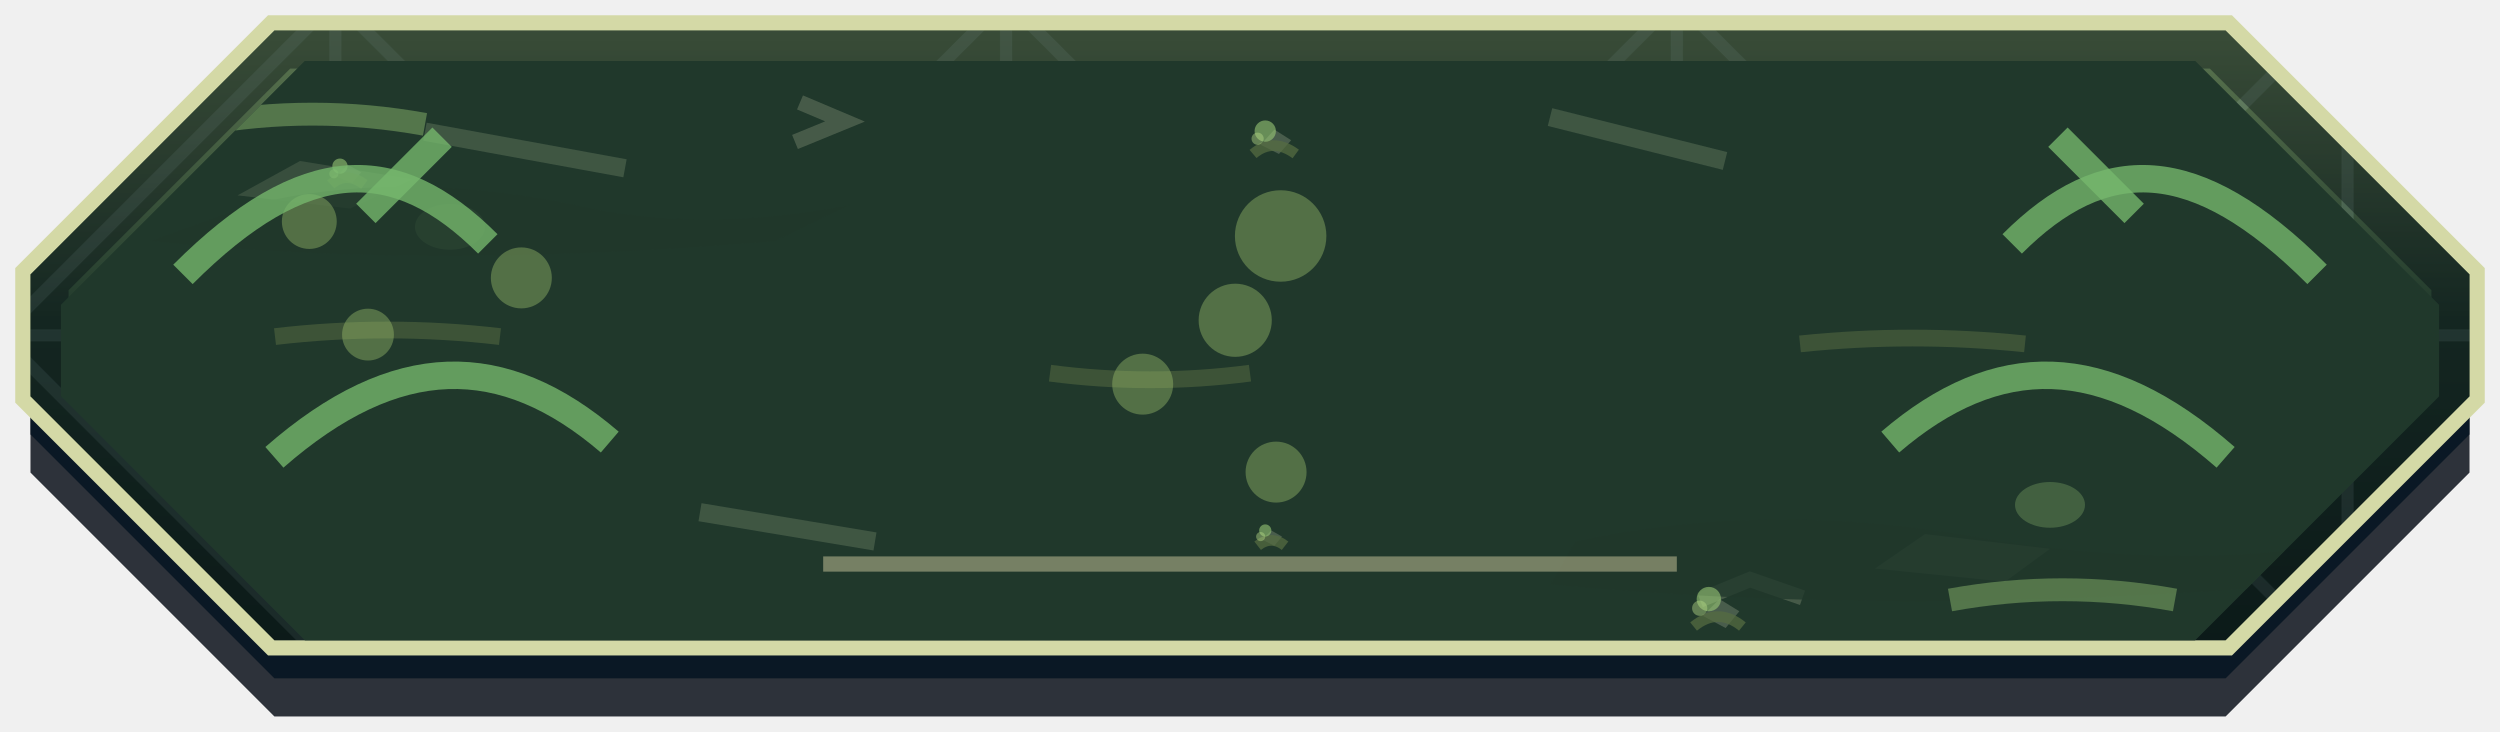
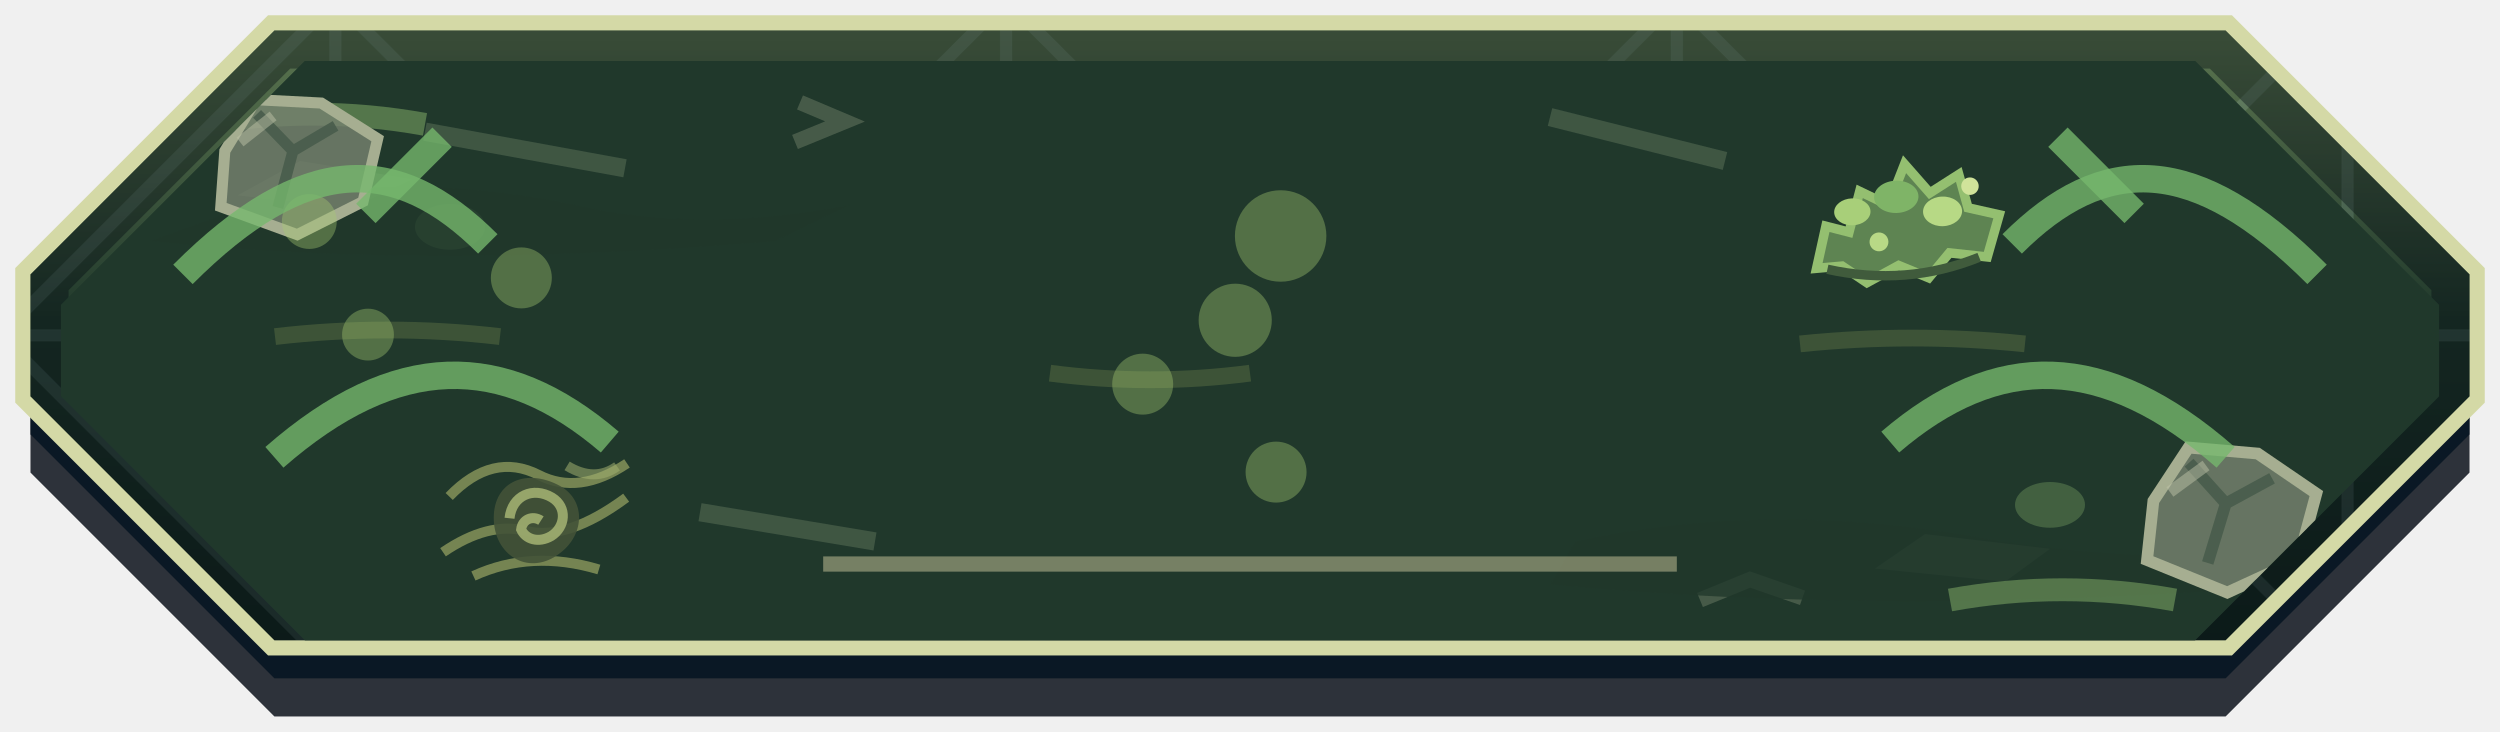
<svg xmlns="http://www.w3.org/2000/svg" width="328" height="96" viewBox="0 0 164 48" role="img" aria-label="M7 badge normal" data-style="m11-enchanted-forest@0.1.0" data-geometry-shape="chamfered-angular" data-corner-radius="2" data-end-cap-depth="16">
  <defs>
    <linearGradient id="m11-badge-164x48-normal-plate" x1="0" y1="0" x2="0" y2="1">
      <stop offset="0" stop-color="#5C7650" />
      <stop offset=".48" stop-color="#20382B" />
      <stop offset="1" stop-color="#13251E" />
    </linearGradient>
    <linearGradient id="m11-badge-164x48-normal-primary" x1="0" y1="0" x2="0" y2="1">
      <stop offset="0" stop-color="#F1E8C8" />
      <stop offset=".45" stop-color="#66D9B2" />
      <stop offset="1" stop-color="#2A856F" />
    </linearGradient>
    <linearGradient id="m11-badge-164x48-normal-energy" x1="0" y1="0" x2="1" y2="0">
      <stop offset="0" stop-color="#B8E0A5" stop-opacity="0" />
      <stop offset=".5" stop-color="#B8E0A5" stop-opacity=".86" />
      <stop offset="1" stop-color="#B8E0A5" stop-opacity="0" />
    </linearGradient>
    <pattern id="m11-badge-164x48-normal-grain" width="28" height="28" patternUnits="userSpaceOnUse">
      <circle cx="5" cy="7" r=".6" fill="#FFFFFF" fill-opacity=".12" />
      <circle cx="20" cy="15" r=".45" fill="#061321" fill-opacity=".2" />
    </pattern>
    <pattern id="m11-badge-164x48-normal-plate-pattern" width="44" height="44" patternUnits="userSpaceOnUse">
      <path d="M0 22H44M22 0V44M0 22L22 0 44 22 22 44Z" fill="none" stroke="#D8FBFF" stroke-opacity=".12" stroke-width=".8" />
    </pattern>
    <mask id="m11-badge-164x48-normal-mask">
      <path d="M18 2H146L162 18V26L146 42H18L2 26V18Z" fill="white" />
    </mask>
  </defs>
  <g opacity="1">
    <g id="m11-badge-164x48-normal-outer-shadow" data-layer="outer-shadow" transform="translate(0 5)">
      <path d="M18 2H146L162 18V26L146 42H18L2 26V18Z" fill="#020812" opacity=".82" />
    </g>
    <g id="m11-badge-164x48-normal-connected-depth" data-layer="connected-depth" transform="translate(0 2.5)">
      <path d="M18 2H146L162 18V26L146 42H18L2 26V18Z" fill="#071522" opacity=".9" />
    </g>
    <g id="m11-badge-164x48-normal-outer-frame" data-layer="outer-frame">
      <path d="M18 2H146L162 18V26L146 42H18L2 26V18Z" fill="#071421" stroke="#D4D9A6" stroke-width="2" stroke-linejoin="miter" />
    </g>
    <g id="m11-badge-164x48-normal-inner-plate-fill" data-layer="inner-plate-fill">
      <path d="M18 2H146L162 18V26L146 42H18L2 26V18Z" fill="url(#m11-badge-164x48-normal-plate)" />
    </g>
    <g id="m11-badge-164x48-normal-surface-grain" data-layer="surface-grain" data-material-source="m8-ice-grain" mask="url(#m11-badge-164x48-normal-mask)">
      <rect width="164" height="48" fill="url(#m11-badge-164x48-normal-grain)" />
    </g>
    <g id="m11-badge-164x48-normal-surface-pattern" data-layer="surface-pattern" data-material-source="m8-crystal-facet-pattern" mask="url(#m11-badge-164x48-normal-mask)">
      <rect width="164" height="48" fill="url(#m11-badge-164x48-normal-plate-pattern)" />
    </g>
    <g id="m11-badge-164x48-normal-side-bevel-shade" data-layer="side-bevel-shade" mask="url(#m11-badge-164x48-normal-mask)">
      <path d="M18 2H146L162 18V26L146 42H18L2 26V18Z" fill="none" stroke="#020812" stroke-opacity=".38" stroke-width="5" />
    </g>
    <g id="m11-badge-164x48-normal-top-bevel-highlight" data-layer="top-bevel-highlight" mask="url(#m11-badge-164x48-normal-mask)">
      <path d="M26 8H138" stroke="#FFFFFF" stroke-opacity=".55" stroke-width="3" stroke-linecap="square" />
    </g>
    <g id="m11-badge-164x48-normal-cold-edge-accent" data-layer="cold-edge-accent" data-material-source="m8-cold-edge-accent" mask="url(#m11-badge-164x48-normal-mask)">
      <rect x="16" y="6" width="132" height="8" fill="url(#m11-badge-164x48-normal-energy)" />
    </g>
    <g id="m11-badge-164x48-normal-ornament-decal" data-layer="ornament-decal" data-material-source="m7-ornament-marks" mask="url(#m11-badge-164x48-normal-mask)">
      <path d="M24 35h16M124 35h16" stroke="#E6FCFF" stroke-opacity=".5" stroke-width="2" />
    </g>
    <g id="m11-badge-material-stack" data-layer="forest-material-stack" data-material-families="weathered-stone,dark-wood,moss-lichen">
      <path d="M20 4H144L160 20V26L144 42H20L4 26V20Z" fill="#20382B" />
    </g>
    <g id="m11-badge-material-detail" data-layer="forest-material-detail" data-material-channels="stone-chips,wood-grain,moss-mask" data-detail-scale="component">
      <path d="M27.88 8.64l13.12 2.4M101.68 7.68l11.48 2.88M45.92 33.6l11.48 1.92" stroke="#6B8063" stroke-width="1.2" stroke-opacity=".72" />
    </g>
    <g id="m11-badge-material-face-depth" data-layer="forest-material-face-depth" data-material-source="shared-face-geometry">
      <clipPath id="m11-badge-face-clip">
        <path d="M20 4H144L160 20V26L144 42H20L4 26V20Z" />
      </clipPath>
      <g clip-path="url(#m11-badge-face-clip)">
        <g data-layer="forest-weathered-stone">
          <path d="M19.68 10.56l7.38 1.2 -4.1 1.92 -7.38 -0.864ZM126.28 35.04l8.2 0.96 -2.952 2.16 -8.528 -0.864Z" fill="#7C8D70" fill-opacity=".45" />
          <path d="M52.48 6.72l2.952 1.248 -3.28 1.344M111.52 39.36l3.28 -1.344 3.444 1.2" fill="none" stroke="#9BA687" stroke-width="1" stroke-opacity=".55" />
        </g>
        <g data-layer="forest-dark-wood-grain">
          <path d="M18.04 22.08q7.38 -0.864 14.76 0M68.88 24.48q6.56 0.864 13.12 0M118.08 22.56q7.38 -0.768 14.76 0" fill="none" stroke="#72854C" stroke-width="1.1" stroke-opacity=".62" />
        </g>
        <g data-layer="forest-moss-growth-mask" fill="#9BCB78" fill-opacity=".48">
          <ellipse cx="29.52" cy="14.88" rx="2.296" ry="1.5" />
          <ellipse cx="134.48" cy="33.12" rx="2.296" ry="1.5" />
        </g>
      </g>
    </g>
    <g id="m11-badge-material-restraint" data-layer="forest-material-restraint" data-restraint="edge-anchored-low-opacity">
      <clipPath id="m11-badge-restraint-clip">
        <path d="M20 4H144L160 20V26L144 42H20L4 26V20Z" />
      </clipPath>
      <g clip-path="url(#m11-badge-restraint-clip)">
        <path d="M0 0H164V48H0Z" fill="#20382B" fill-opacity=".42" />
        <g data-layer="forest-moss-edge-anchor" fill="#20382B" fill-opacity=".78">
          <path d="M16.4 13.44q9.84 -2.4 21.32 0q8.2 1.92 18.04 -.01l-4.92 2.4q-22.96 1.92 -41 -.02Z" />
          <path d="M103.32 35.52q13.12 -2.88 27.88 -.01q13.12 1.92 22.96 -.03l-3.28 2.88q-26.24 2.16 -49.2 -.01Z" />
        </g>
        <path d="M13.12 8.16q7.38 -1.344 14.76 0M127.92 39.36q7.38 -1.344 14.76 0" fill="none" stroke="#9BCB78" stroke-width="1.5" stroke-opacity=".42" />
      </g>
    </g>
-     <g id="m11-badge-authored-material-clusters" data-layer="forest-authored-material-clusters" data-variation-seed="51731" data-cluster-count="4" data-cluster-scale="component">
+     <g id="m11-badge-authored-material-clusters" data-layer="forest-authored-material-clusters" data-material-families="stone,wood,moss" data-variation-seed="51731" data-cluster-count="4" data-cluster-scale="component" data-placement="component-aware">
      <clipPath id="m11-badge-cluster-clip">
        <path d="M20 4H144L160 20V26L144 42H20L4 26V20Z" />
      </clipPath>
      <g clip-path="url(#m11-badge-cluster-clip)">
-         <g data-layer="forest-authored-cluster" data-material-families="stone,wood,moss" transform="translate(83.9 9.2)">
-           <path d="M-1.2 0.3l0.9 -1.0l1.1 0.7l-0.8 0.9Z" fill="#71806A" fill-opacity=".52" />
-           <path d="M-1.7 0.9q1.3 -1.1 2.8 0" fill="none" stroke="#566D42" stroke-width="0.7" stroke-opacity=".72" />
-           <circle cx="-0.9" cy="-0.6" r="0.7" fill="#9BCB78" fill-opacity=".58" />
-           <circle cx="-1.4" cy="-0.1" r="0.4" fill="#B5D887" fill-opacity=".45" />
+         <g data-layer="forest-authored-cluster" data-cluster-kind="stone-chip" transform="translate(19.8 10.8) rotate(-4)">
+           <g data-layer="forest-stone-chip-cluster" data-material-family="stone" transform="scale(1.037)">
+             <path d="M-4.8-1.2l2.2-3.1 4.1.5 3.4 2.5-1.2 3.9-4.3 1.8-4.7-2.1Z" fill="#75816E" fill-opacity=".82" stroke="#A6AE91" stroke-width="0.70" />
+             <path d="M-2.6-3.4l2.1 2.5 2.8-1.4M-.5-.9l-1.2 3.5" fill="none" stroke="#495C4C" stroke-width="0.70" stroke-opacity=".9" />
+             <path d="M-3.8-1.7l2.2-1.5" stroke="#C0C5A9" stroke-width="0.70" stroke-opacity=".48" />
+           </g>
        </g>
-         <g data-layer="forest-authored-cluster" data-material-families="stone,wood,moss" transform="translate(23.0 11.4)">
-           <path d="M-0.9 0.2l0.7 -0.8l0.9 0.5l-0.6 0.7Z" fill="#71806A" fill-opacity=".52" />
-           <path d="M-1.3 0.7q1.0 -0.9 2.2 0" fill="none" stroke="#566D42" stroke-width="0.7" stroke-opacity=".72" />
-           <circle cx="-0.7" cy="-0.5" r="0.5" fill="#9BCB78" fill-opacity=".58" />
-           <circle cx="-1.1" cy="-0.0" r="0.3" fill="#B5D887" fill-opacity=".45" />
+         <g data-layer="forest-authored-cluster" data-cluster-kind="wood-knot" transform="translate(35.1 33.5) rotate(-1)">
+           <g data-layer="forest-wood-knot-cluster" data-material-family="wood" transform="scale(0.936)">
+             <path d="M-6.5 2.8q3.2-2.1 5.8-1.4 2.9.8 7.1-2.2M-6-1.1q3.1-3.1 6.3-1.4 2.8 1.5 6.2-.7M-4.4 4.5q4.1-1.8 8.8-.3" fill="none" stroke="#7F8D57" stroke-width="0.70" stroke-opacity=".9" />
+             <path d="M-2.9.7c-.1-2.7 2.2-3.7 4.5-2.5 2 1 1.9 3.5.1 4.8-2.1 1.6-4.5.2-4.6-2.3Z" fill="#435238" fill-opacity=".9" />
+             <path d="M-1.8.5c.2-1.6 1.7-2.2 3-1.4 1.1.7.9 2.1-.1 2.7-.9.5-1.8.2-2.1-.5.1-.7.8-1 1.4-.6" fill="none" stroke="#A0AE70" stroke-width="0.70" stroke-opacity=".9" />
+             <path d="M2.3-3.1q1.9 1.2 3.5.1" fill="none" stroke="#A0AE70" stroke-width="0.70" stroke-opacity=".55" />
+           </g>
        </g>
-         <g data-layer="forest-authored-cluster" data-material-families="stone,wood,moss" transform="translate(83.6 35.2)">
-           <path d="M-0.8 0.2l0.6 -0.6l0.7 0.4l-0.5 0.6Z" fill="#71806A" fill-opacity=".52" />
-           <path d="M-1.1 0.6q0.9 -0.7 1.8 0" fill="none" stroke="#566D42" stroke-width="0.7" stroke-opacity=".72" />
-           <circle cx="-0.6" cy="-0.4" r="0.4" fill="#9BCB78" fill-opacity=".58" />
-           <circle cx="-0.9" cy="-0.0" r="0.3" fill="#B5D887" fill-opacity=".45" />
+         <g data-layer="forest-authored-cluster" data-cluster-kind="moss-lichen" transform="translate(124.8 14.4) rotate(-2)">
+           <g data-layer="forest-moss-lichen-cluster" data-material-family="moss" transform="scale(0.883)">
+             <path d="M-6.5 3.4l.8-3.1 1.7.5.9-3 2.1 1.1 1.3-3 1.8 2.2 2.2-1.3.6 2.5 2.3.6-1 3.1-2.8-.4-1.6 1.8-2.2-1-2.4 1.2-1.8-1.3Z" fill="#668E58" fill-opacity=".88" stroke="#94BF70" stroke-width="0.70" />
+             <ellipse cx="-3.7" cy="-.7" rx="1.35" ry="1" fill="#A8CF79" />
+             <ellipse cx="-.4" cy="-1.7" rx="1.65" ry="1.2" fill="#7FB467" />
+             <ellipse cx="3" cy="-.5" rx="1.45" ry="1.1" fill="#B7D985" />
+             <circle cx="5.1" cy="-2.3" r=".65" fill="#D0E39A" />
+             <circle cx="-1.8" cy="1.6" r=".7" fill="#B8D986" />
+             <path d="M-5.7 3.5q5.8 1.5 11.3-.5" fill="none" stroke="#405B3C" stroke-width="0.70" />
+           </g>
        </g>
-         <g data-layer="forest-authored-cluster" data-material-families="stone,wood,moss" transform="translate(113.1 40.0)">
-           <path d="M-1.4 0.4l1.1 -1.1l1.3 0.8l-0.9 1.1Z" fill="#71806A" fill-opacity=".52" />
-           <path d="M-2.0 1.1q1.6 -1.3 3.2 0" fill="none" stroke="#566D42" stroke-width="0.7" stroke-opacity=".72" />
-           <circle cx="-1.0" cy="-0.7" r="0.8" fill="#9BCB78" fill-opacity=".58" />
-           <circle cx="-1.6" cy="-0.1" r="0.5" fill="#B5D887" fill-opacity=".45" />
+         <g data-layer="forest-authored-cluster" data-cluster-kind="stone-chip" transform="translate(146.6 34.0) rotate(-2)">
+           <g data-layer="forest-stone-chip-cluster" data-material-family="stone" transform="scale(1.103)">
+             <path d="M-4.8-1.2l2.2-3.1 4.1.5 3.4 2.5-1.2 3.9-4.3 1.8-4.7-2.1Z" fill="#75816E" fill-opacity=".82" stroke="#A6AE91" stroke-width="0.70" />
+             <path d="M-2.6-3.4l2.1 2.5 2.8-1.4M-.5-.9l-1.2 3.5" fill="none" stroke="#495C4C" stroke-width="0.70" stroke-opacity=".9" />
+             <path d="M-3.8-1.7l2.2-1.5" stroke="#C0C5A9" stroke-width="0.70" stroke-opacity=".48" />
+           </g>
        </g>
      </g>
    </g>
    <g id="m11-badge-moss-variation" data-layer="forest-variation" data-variation-seed="51731" data-variation-baseline="false" fill="#A6CC72" fill-opacity=".38">
      <circle cx="84.01" cy="15.48" r="3.0" />
      <circle cx="81.03" cy="21.01" r="2.4" />
      <circle cx="20.29" cy="14.53" r="1.8" />
      <circle cx="34.20" cy="18.23" r="2.0" />
      <circle cx="74.96" cy="25.20" r="2.0" />
      <circle cx="83.71" cy="30.97" r="2.0" />
      <circle cx="24.14" cy="21.95" r="1.7" />
    </g>
    <g id="m11-badge-leaf-vine-ornament" data-layer="forest-ornament" data-ornament="leaf-vine" data-ornament-count="4" fill="none" stroke="#76B86D" stroke-opacity=".78" stroke-width="1.8">
      <path d="M12 18c8-8 14-8 20-2M152 18c-8-8-14-8-20-2M18 30c8-7 15-7 22-1M146 30c-8-7-15-7-22-1" />
      <path d="M24 14l5-5M140 14l-5-5" />
    </g>
    <g id="m11-badge-parchment-typography" data-layer="forest-typography" data-typography-preset="m11-parchment-sage-action" data-semantic-text="required">
      <path d="M54 37h56" stroke="#EDE3B4" stroke-opacity=".42" />
    </g>
    <g id="m11-enchanted-forest-badge-content" data-layer="content" data-slot="editable-badge-content" data-safe-x="30" data-safe-y="8" data-safe-width="104" data-safe-height="30" />
  </g>
</svg>
